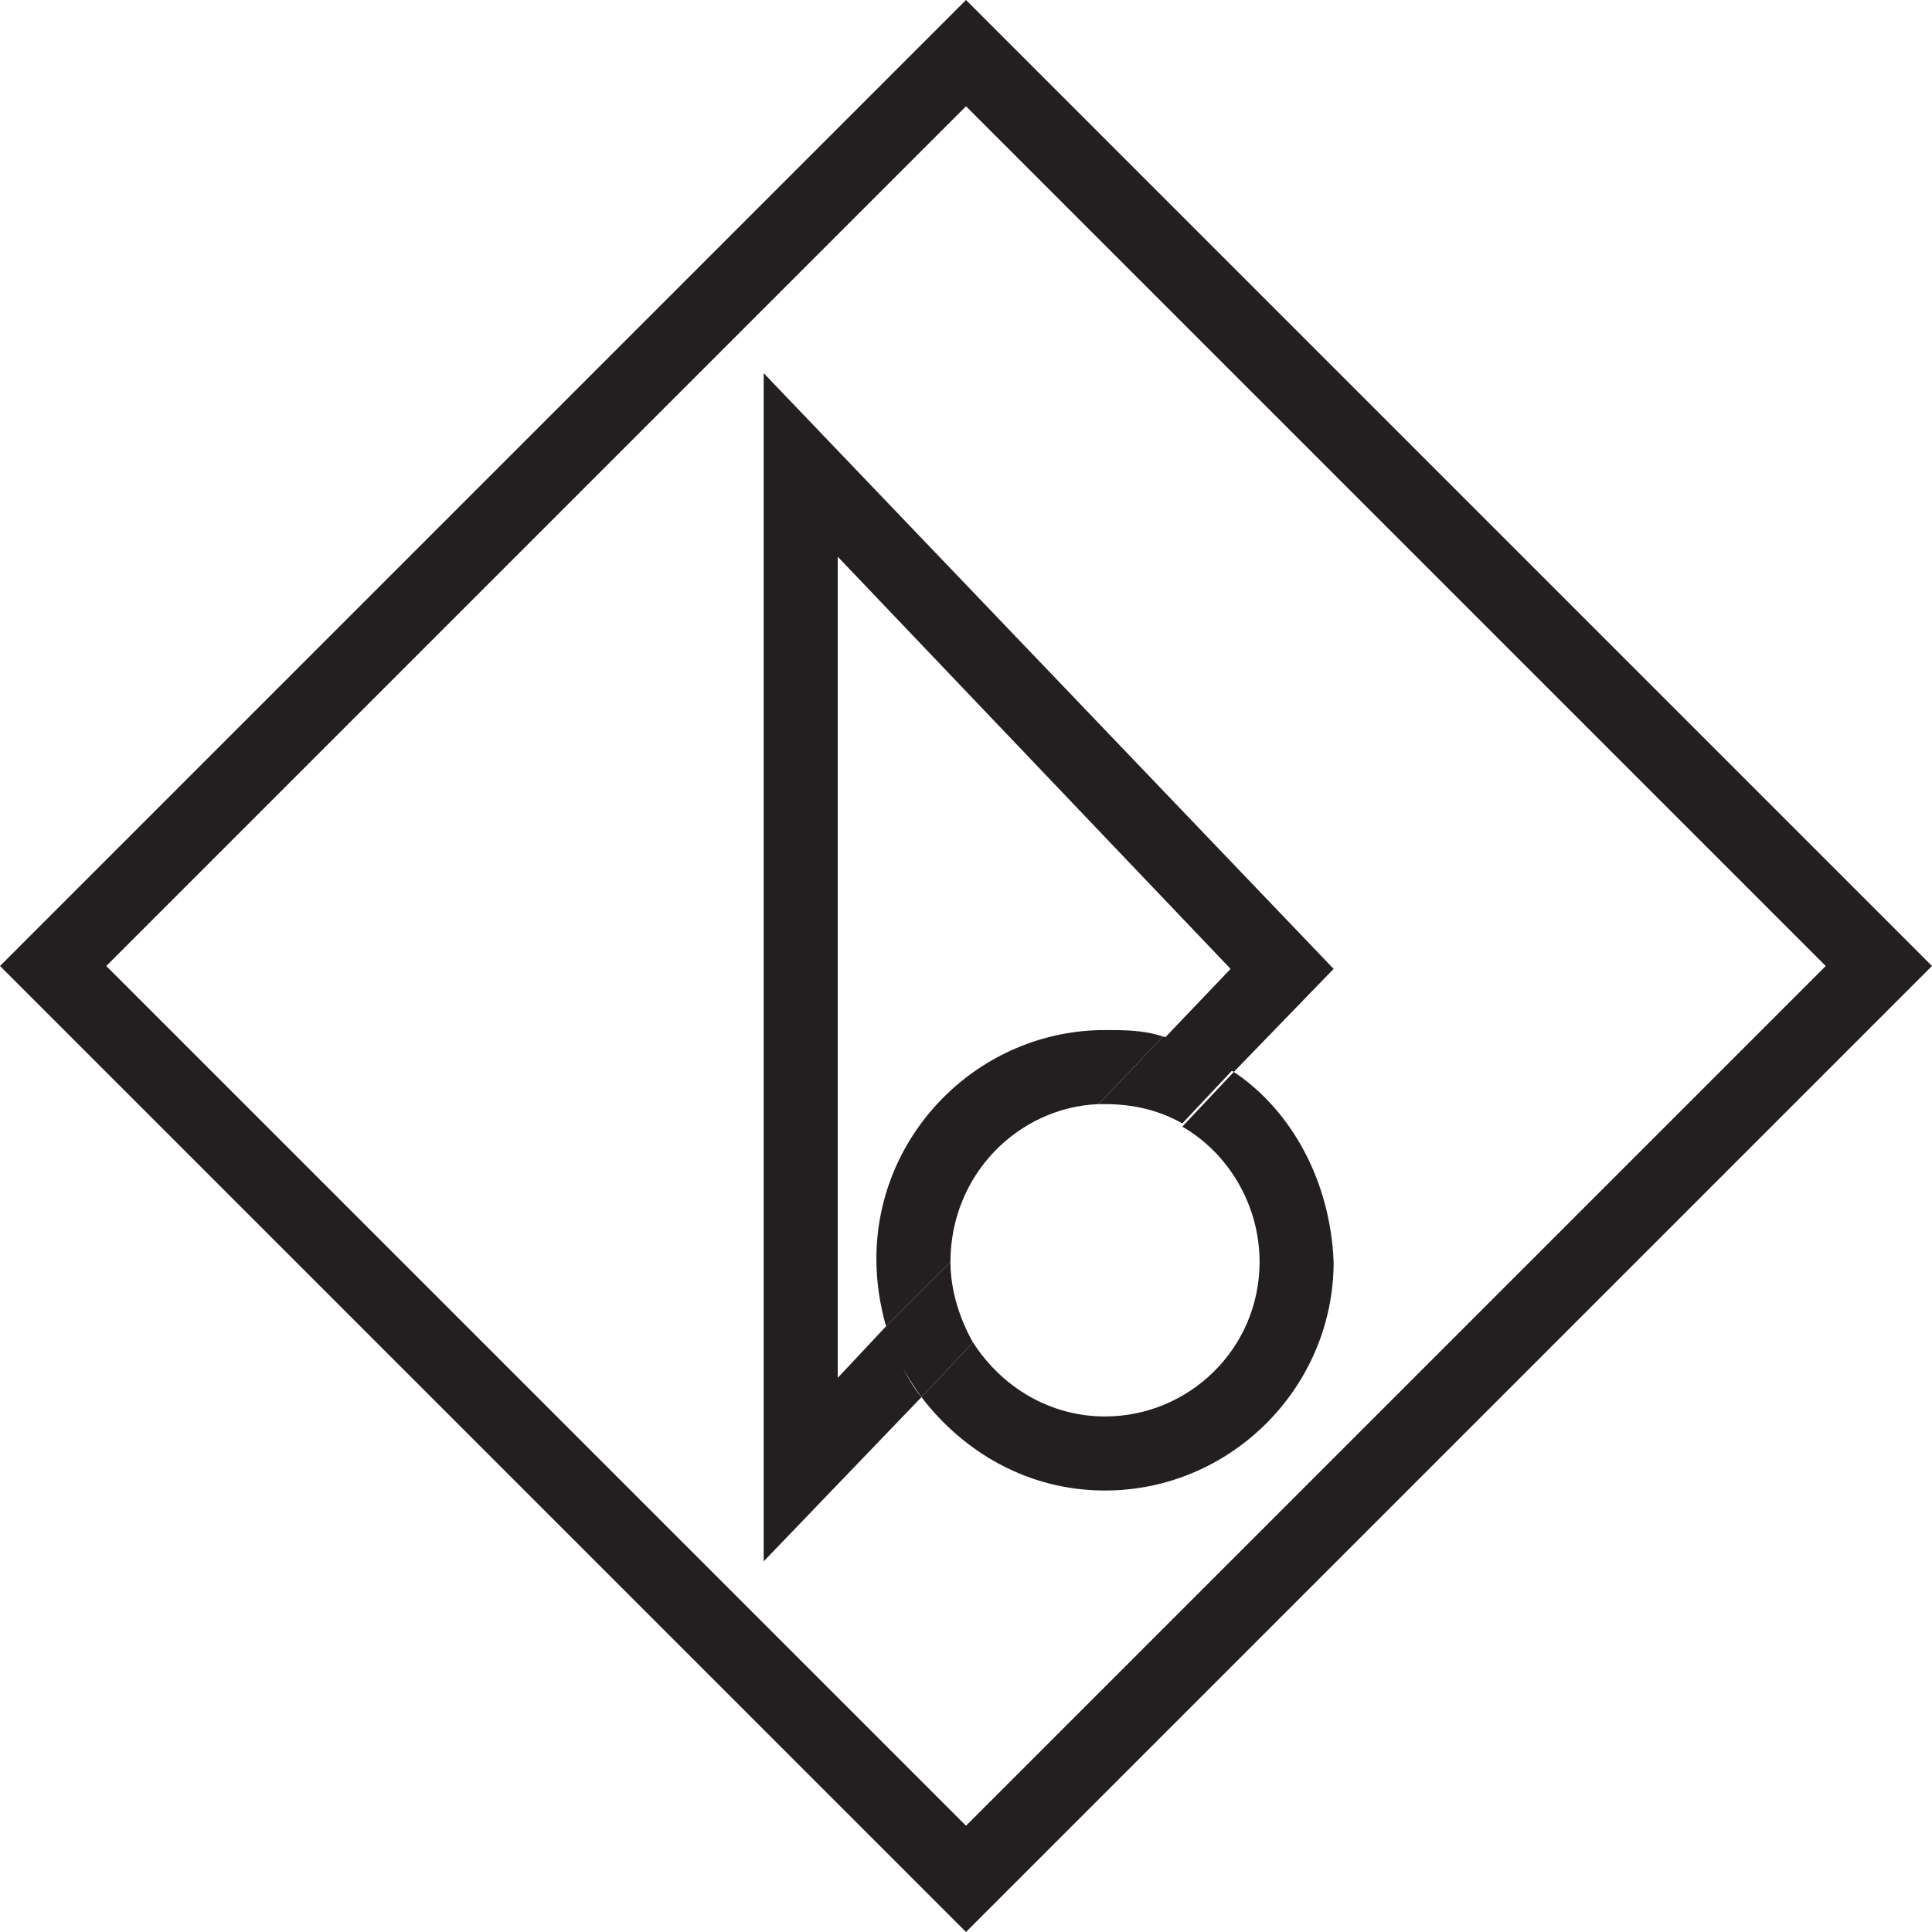
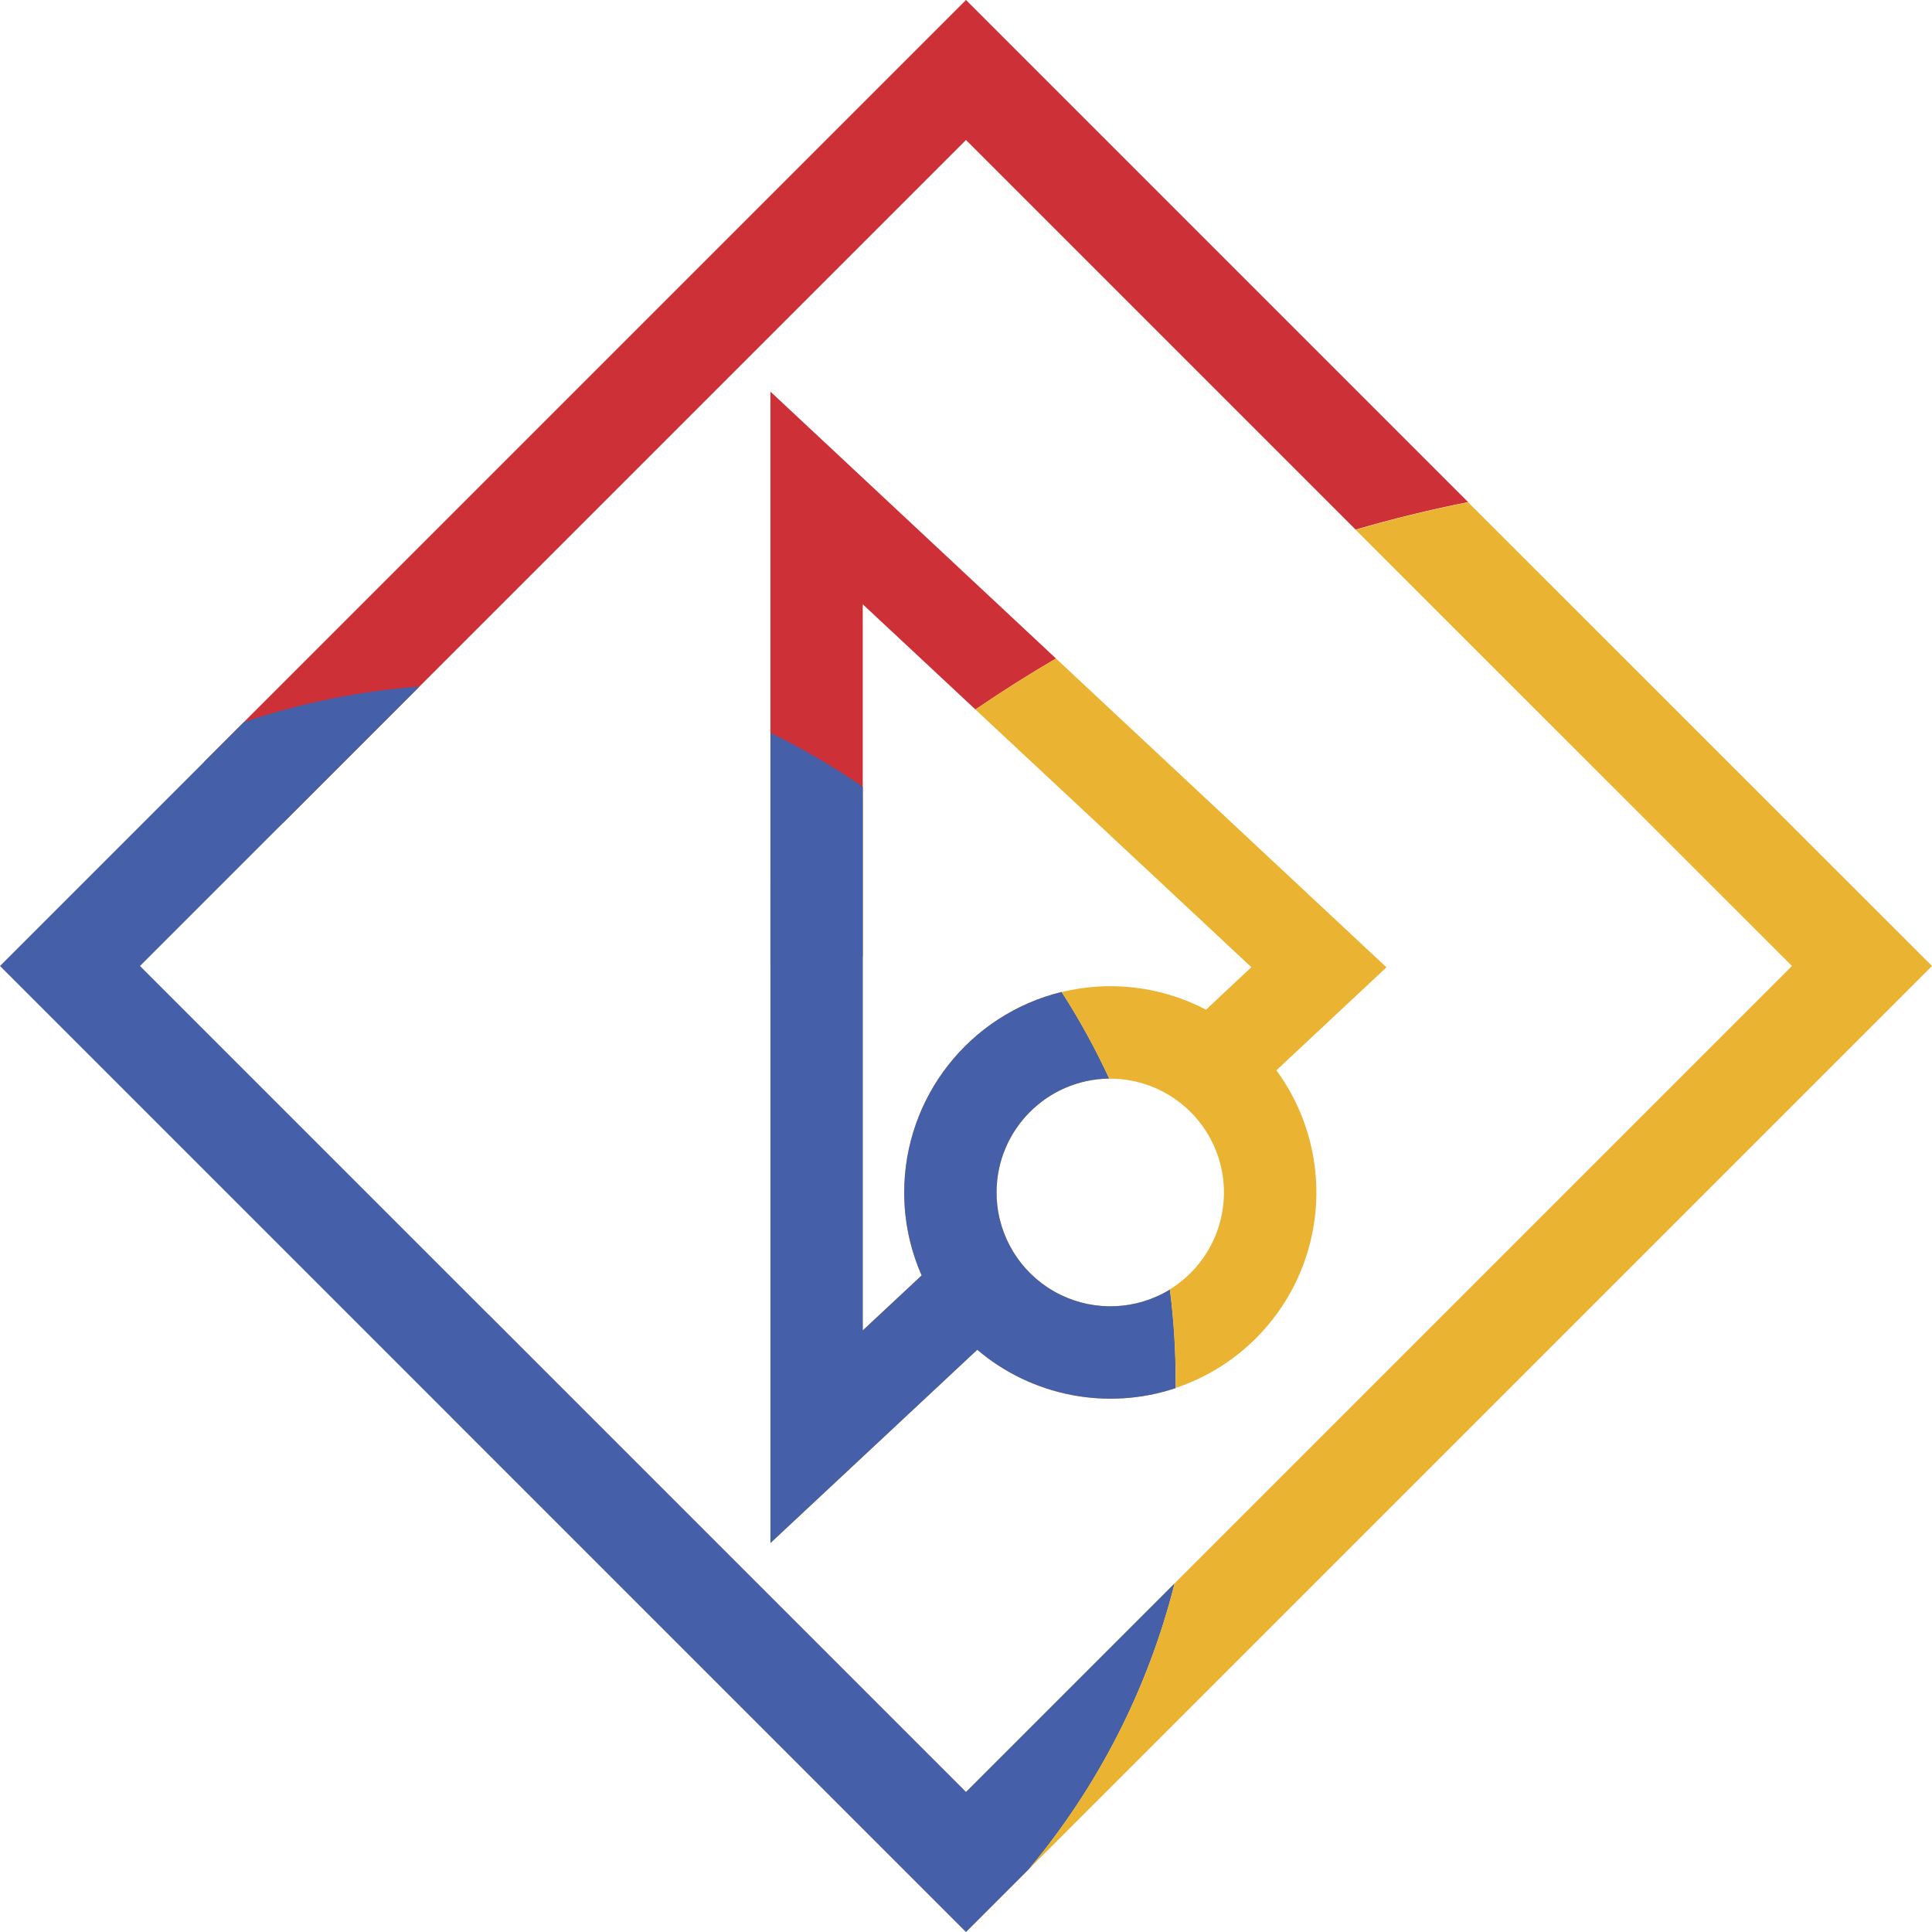
- <svg xmlns="http://www.w3.org/2000/svg" enable-background="new 0 0 60 60" viewBox="0 0 60 60">
-   <g clip-rule="evenodd" fill="#231f20" fill-rule="evenodd">
-     <path d="m30 0-30 30 30 30 30-30zm-26.7 30 26.7-26.7 26.7 26.7-26.7 26.7z" />
-     <g transform="translate(23.61702 11.48936)">
-       <path d="m2.4 31.3v-25.5l12.2 12.8-2.1 2.2c.8.2 1.5.6 2.2 1l3.1-3.2-17.7-18.5v36.9l4.9-5.1c-.5-.6-.8-1.4-1.1-2.2z" />
-       <path d="m14.7 21.8-1.6 1.7c1.4.8 2.4 2.4 2.4 4.2 0 2.7-2.2 4.8-4.8 4.8-1.7 0-3.2-.9-4.1-2.3l-1.6 1.7c1.3 1.7 3.3 2.9 5.7 2.9 3.9 0 7.1-3.2 7.1-7.1-.1-2.5-1.3-4.7-3.1-5.9" />
-       <path d="m10.5 22.8 2-2.1c-.6-.2-1.2-.2-1.8-.2-3.9 0-7.1 3.2-7.1 7.1 0 .7.1 1.4.3 2.1l2-2c0-2.7 2.1-4.8 4.6-4.9" />
-       <path d="m5.9 27.7-2 2c.2.8.6 1.5 1.1 2.2l1.6-1.7c-.4-.7-.7-1.6-.7-2.5" />
-       <path d="m10.5 22.8h.2c.9 0 1.7.2 2.4.6l1.6-1.7c-.7-.5-1.4-.8-2.2-1z" />
-     </g>
+ <svg xmlns="http://www.w3.org/2000/svg" viewBox="0 0 468.36 468.36">
+   <path d="m186.77 94.94v138.9a193.84 193.84 0 0 0 22.38-2v-85.35l27.32 25.51q9.53-6.52 19.53-12.36z" fill="#cd3137" />
+   <path d="m283.61 312.61a27.6 27.6 0 0 1 -41.86-20.55 26.17 26.17 0 0 1 -.16-3 27.62 27.62 0 0 1 27.31-27.59 172.69 172.69 0 0 0 -11.54-21 50.07 50.07 0 0 0 -38.16 48.63 49.56 49.56 0 0 0 4.23 20.09l-14.28 13.33v-129.6q-11.68 9.95-22.38 21v160.15l50.14-46.85a49.91 49.91 0 0 0 48.09 9.29c0-.5 0-1 0-1.5a176.21 176.21 0 0 0 -1.39-22.4z" fill="#eab331" />
+   <path d="m283.61 312.61a27.6 27.6 0 0 1 -41.86-20.55 26.17 26.17 0 0 1 -.16-3 27.62 27.62 0 0 1 27.31-27.59 172.69 172.69 0 0 0 -11.54-21 50.07 50.07 0 0 0 -38.16 48.63 49.56 49.56 0 0 0 4.23 20.09l-14.28 13.33v-131.78a173.78 173.78 0 0 0 -22.38-13.08v196.41l50.14-46.85a49.91 49.91 0 0 0 48.09 9.29c0-.5 0-1 0-1.5a176.21 176.21 0 0 0 -1.39-22.4z" fill="#455fa8" />
+   <path d="m283.61 312.61a27.6 27.6 0 0 1 -41.86-20.55 26.17 26.17 0 0 1 -.16-3 27.62 27.62 0 0 1 27.31-27.59 172.69 172.69 0 0 0 -11.54-21 50.07 50.07 0 0 0 -38.16 48.63 49.56 49.56 0 0 0 4.23 20.09l-14.28 13.33v-176l27.32 25.48q9.53-6.52 19.53-12.36l-69.25-64.7v279.13l50.14-46.85a49.91 49.91 0 0 0 48.11 9.29c0-.5 0-1 0-1.5a176.21 176.21 0 0 0 -1.39-22.4zm-74.46-119.69v129.6l14.28-13.33a49.56 49.56 0 0 1 -4.23-20.09 50.07 50.07 0 0 1 38.16-48.57" fill="none" />
+   <path d="m234.18 0-184.69 184.69a197.45 197.45 0 0 0 19.09 14.85l33.09-33.09 132.51-132.51 94.45 94.45q13.41-3.91 27.27-6.67z" fill="#cd3137" />
+   <path d="m234.18 434.42-115.74-115.74q-5 12.27-8.92 25l124.66 124.68 15.26-15.26a174.44 174.44 0 0 0 35.31-69.25z" fill="#eab331" />
+   <path d="m234.18 434.42-200.24-200.24 34.64-34.64 33.09-33.09a174 174 0 0 0 -42.54 8.6l-59.13 59.13 234.18 234.18 15.26-15.26a174.44 174.44 0 0 0 35.31-69.25z" fill="#455fa8" />
+   <path d="m101.67 166.45 132.51-132.51 94.45 94.45q13.41-3.91 27.27-6.67l-121.72-121.72-234.18 234.18 234.18 234.18 15.26-15.26a174.44 174.44 0 0 0 35.31-69.25l-50.57 50.57-200.24-200.24 34.64-34.64z" fill="none" />
+   <g fill="#eab331">
+     <path d="m468.36 234.18-218.92 218.92a174.44 174.44 0 0 0 35.31-69.25l149.67-149.67-89.22-89.18-16.57-16.57q13.41-3.91 27.27-6.67z" />
+     <path d="m309.42 259.47a50 50 0 0 1 -24.4 77c0-.5 0-1 0-1.5a176.21 176.21 0 0 0 -1.42-22.4 27.59 27.59 0 0 0 -9.6-50.64 26.32 26.32 0 0 0 -4.81-.43h-.29a172.69 172.69 0 0 0 -11.54-21 49.9 49.9 0 0 1 35 4.27l11-10.3-27.21-25.42-30-28-9.7-9.06q9.55-6.51 19.55-12.35l5.43 5.08 34.18 31.94 40.5 37.84z" />
  </g>
</svg>
